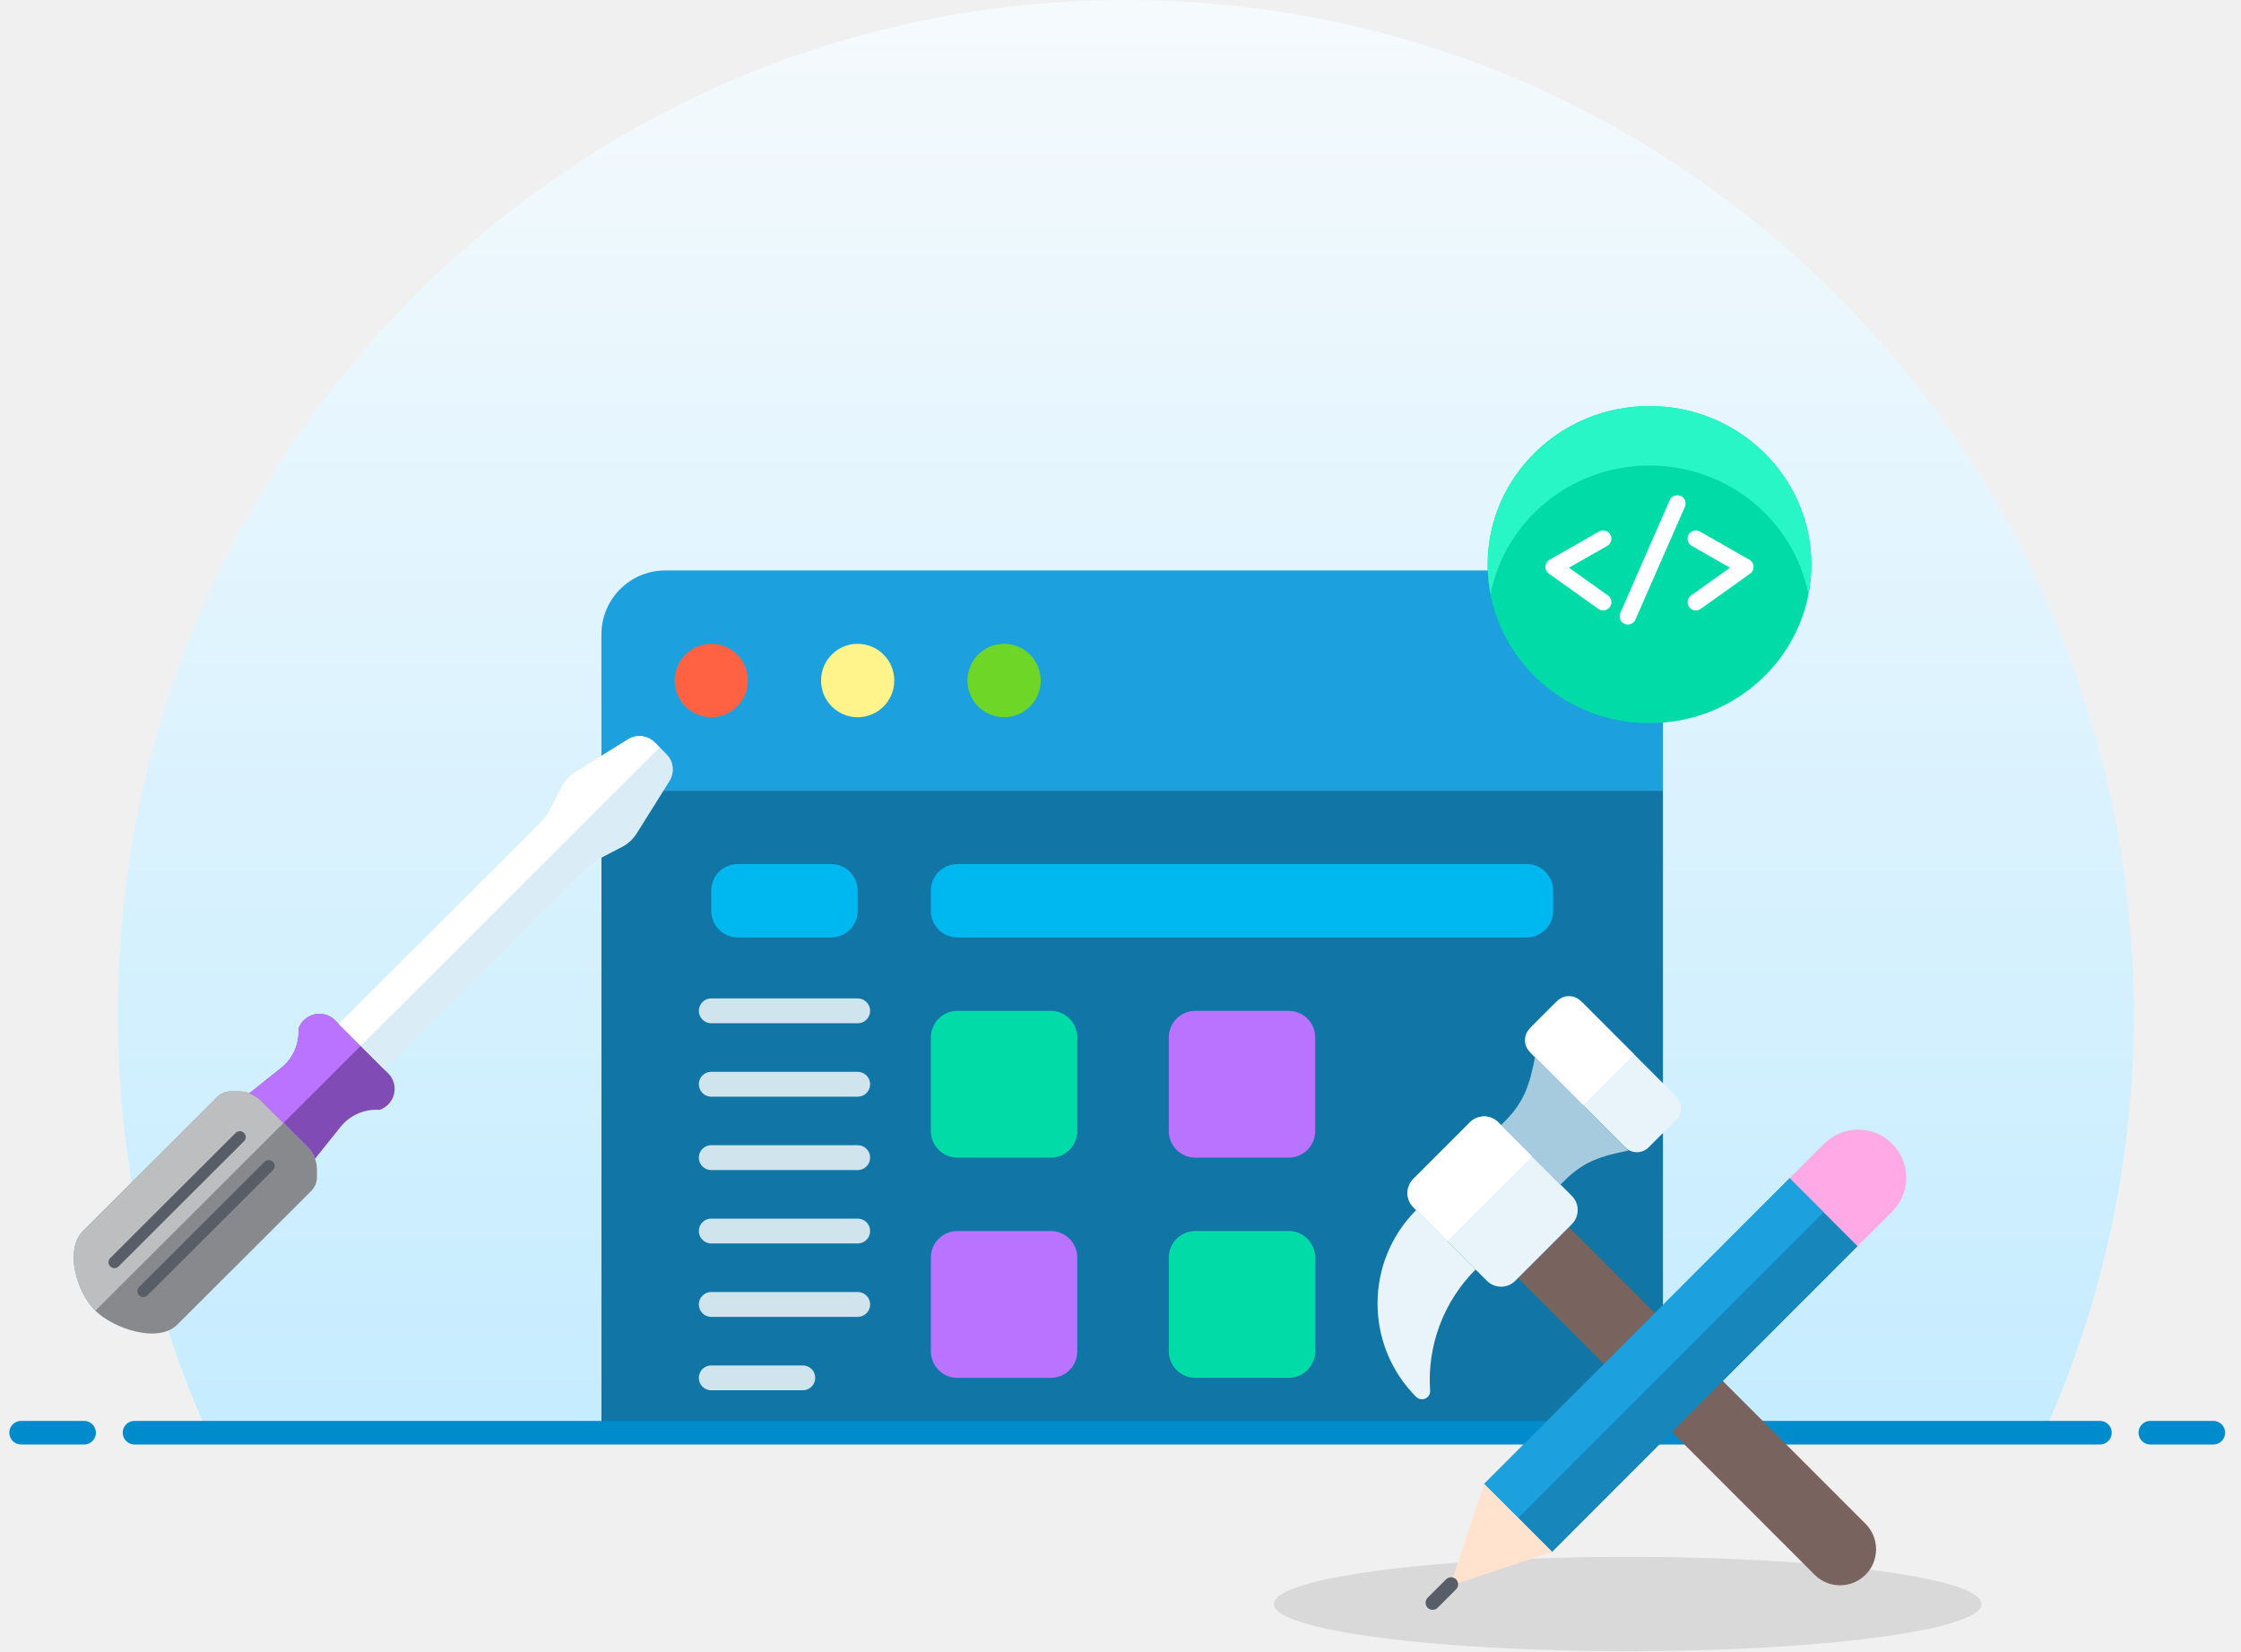
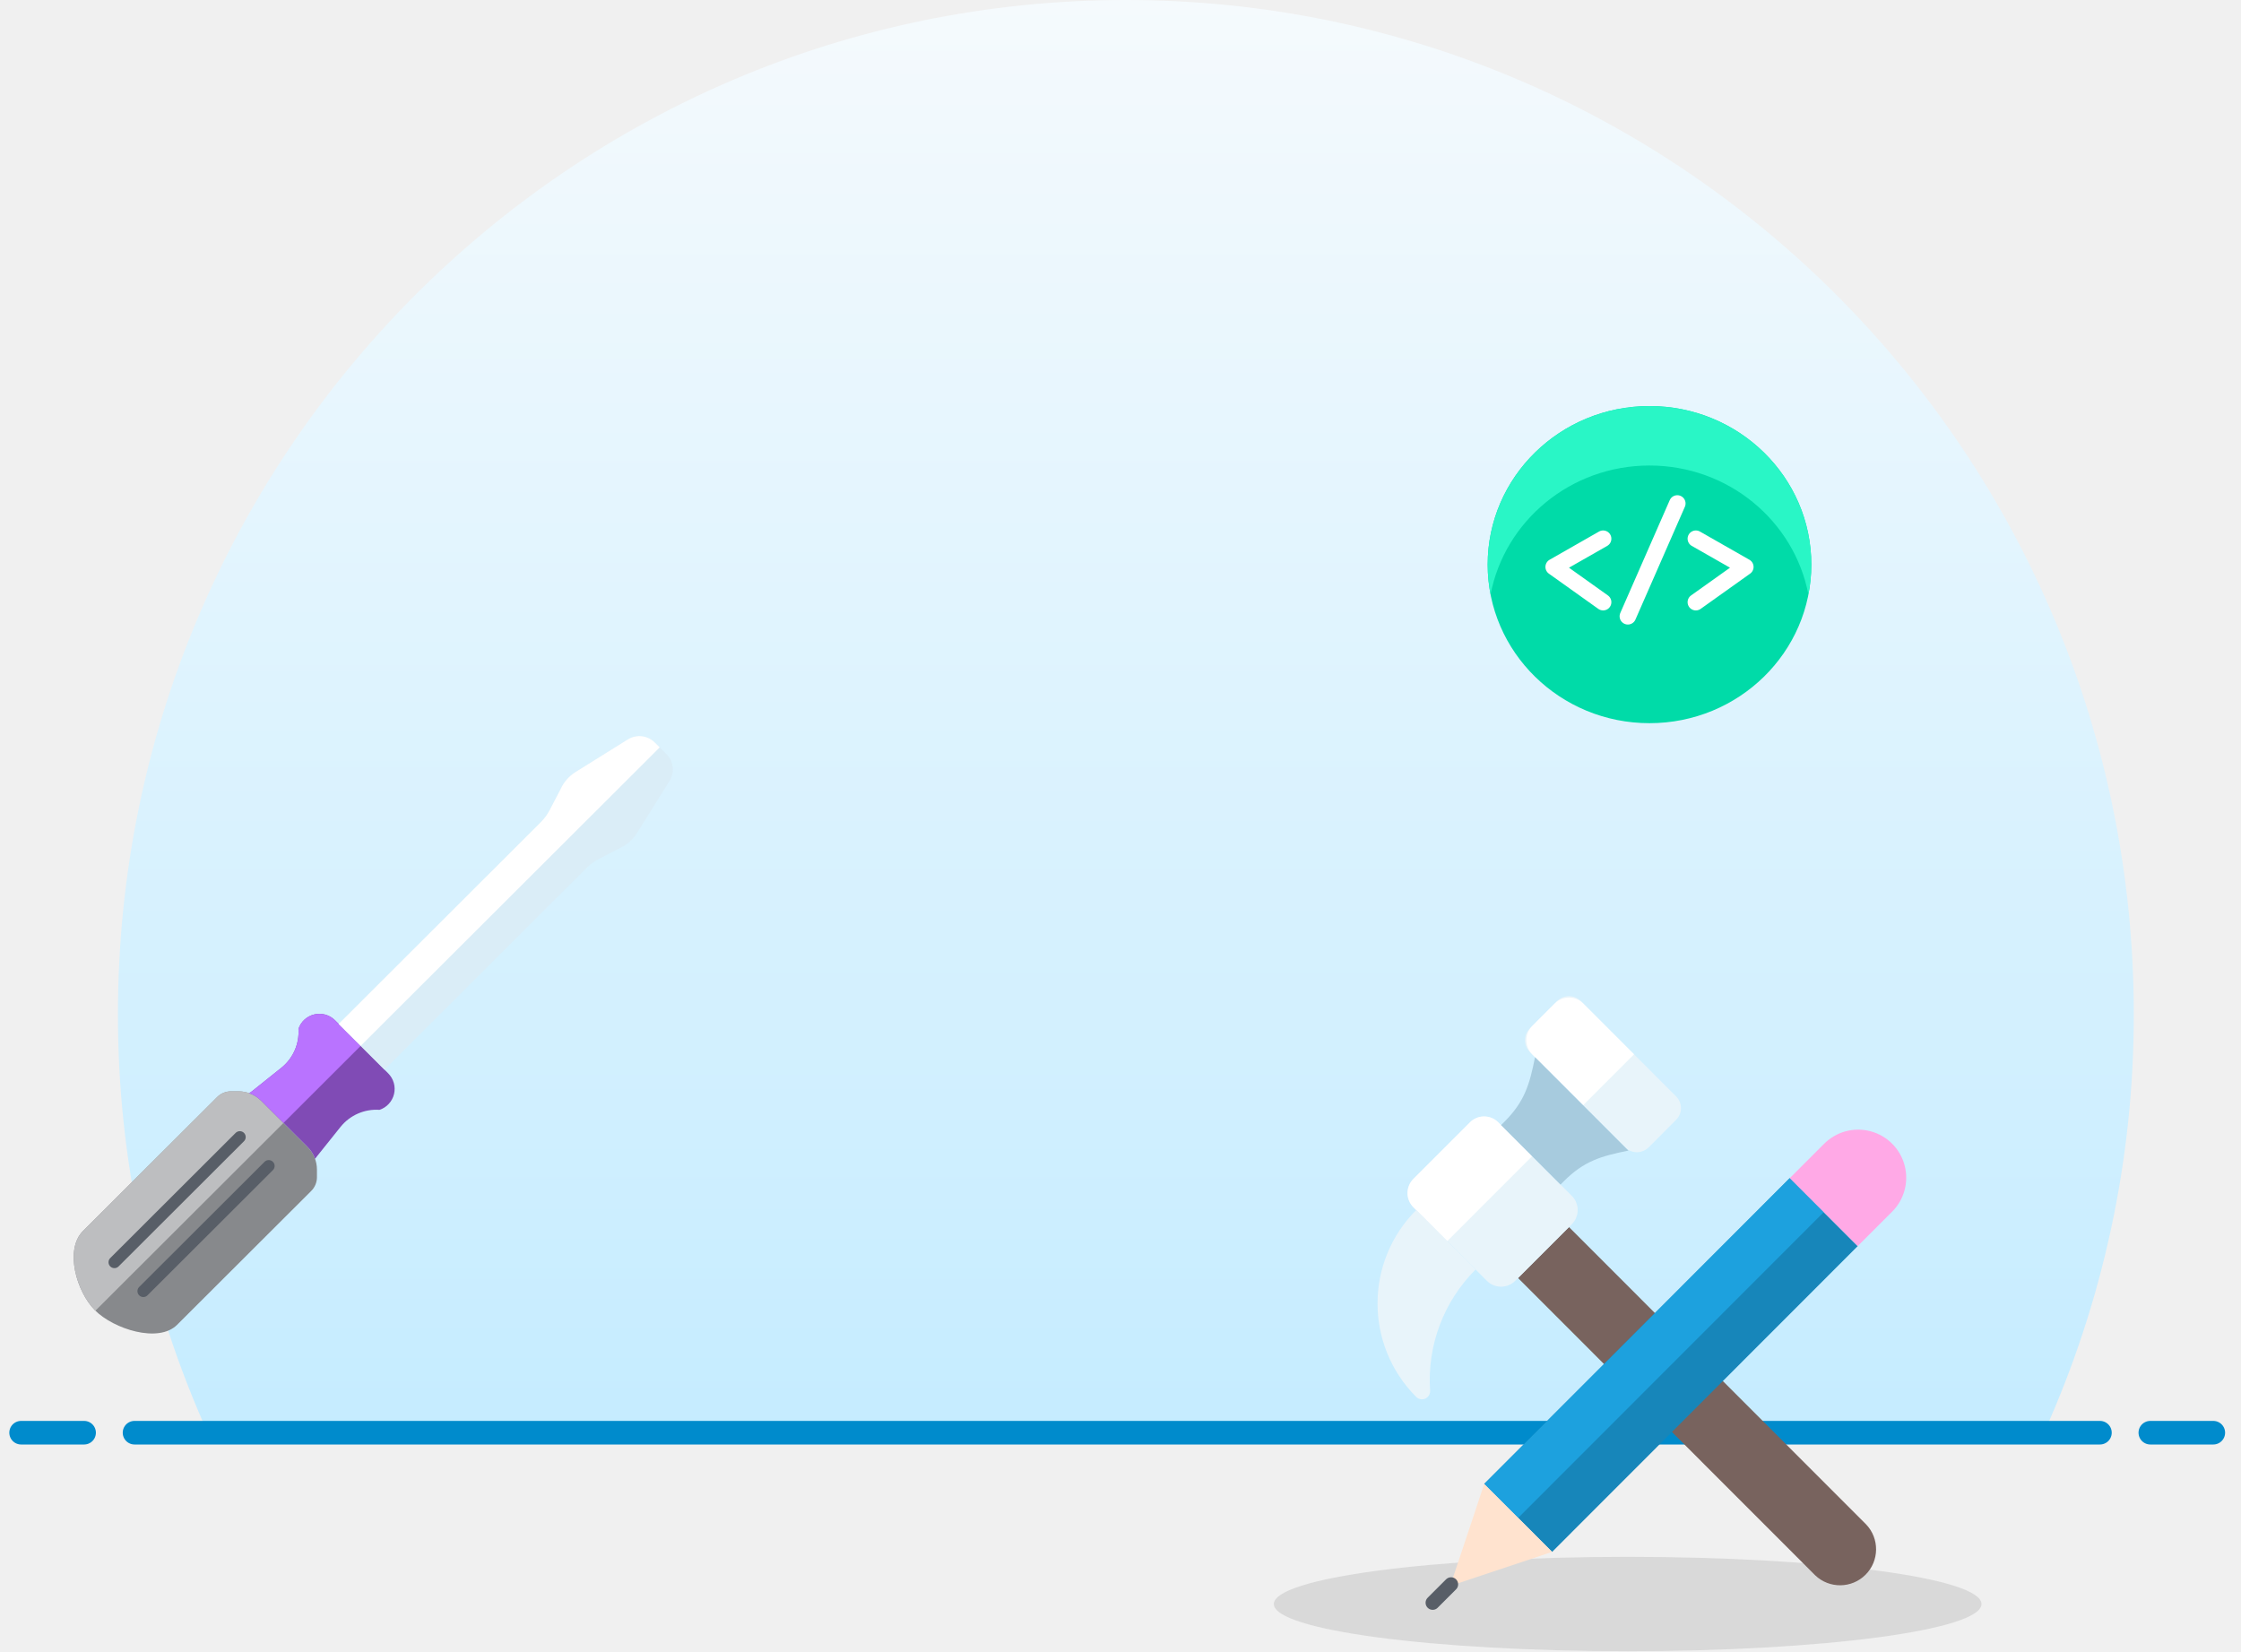
- <svg xmlns="http://www.w3.org/2000/svg" xmlns:xlink="http://www.w3.org/1999/xlink" width="95" height="70" viewBox="0 0 95 70">
-   <defs>
-     <linearGradient id="a" x1="50%" x2="50%" y1="0%" y2="100%">
-       <stop offset="0%" stop-color="#F5FAFD" />
-       <stop offset="100%" stop-color="#C5ECFF" />
-     </linearGradient>
-     <path id="b" d="M0 0h60v43H0z" />
-   </defs>
+ <svg xmlns="http://www.w3.org/2000/svg" height="70" viewBox="0 0 95 70" width="95">
+   <linearGradient id="a" x1="50%" x2="50%" y1="0%" y2="100%">
+     <stop offset="0" stop-color="#f5fafd" />
+     <stop offset="1" stop-color="#c5ecff" />
+   </linearGradient>
+   <mask id="b" fill="#fff">
+     <path d="m0 0h60v43h-60z" fill="none" />
+   </mask>
  <g fill="none" fill-rule="evenodd">
-     <path fill="url(#a)" d="M90.455 43c0-23.748-19.13-43-42.728-43C24.13 0 5 19.252 5 43a43.063 43.063 0 0 0 3.806 17.737h77.842A43.047 43.047 0 0 0 90.455 43" />
-     <g transform="translate(18 18)">
-       <mask id="c" fill="#fff">
-         <use xlink:href="#b" />
-       </mask>
-       <g mask="url(#c)">
-         <path fill="#1176A5" d="M49.796 45.08H10.195a2.71 2.71 0 0 1-2.699-2.707V15.518h44.999v26.855a2.71 2.71 0 0 1-2.699 2.706" />
-         <path fill="#1DA1DE" d="M52.495 15.518h-45v-6.63a2.711 2.711 0 0 1 2.7-2.705h39.602a2.71 2.71 0 0 1 2.698 2.706v6.629z" />
-         <path fill="#FF6242" d="M13.703 10.85c0 .86-.694 1.556-1.551 1.556A1.553 1.553 0 0 1 10.6 10.85c0-.859.694-1.556 1.552-1.556.857 0 1.551.697 1.551 1.556" />
-         <path fill="#FFF48C" d="M19.91 10.85c0 .86-.694 1.556-1.552 1.556a1.554 1.554 0 0 1-1.552-1.556c0-.859.695-1.556 1.552-1.556.858 0 1.552.697 1.552 1.556" />
-         <path fill="#6DD627" d="M26.117 10.85c0 .86-.695 1.556-1.552 1.556a1.553 1.553 0 0 1-1.552-1.556c0-.859.694-1.556 1.552-1.556.857 0 1.552.697 1.552 1.556" />
-         <path fill="#00DBA8" d="M26.544 31.076h-3.959c-.62 0-1.124-.505-1.124-1.127V25.98c0-.622.504-1.127 1.124-1.127h3.959c.622 0 1.124.505 1.124 1.127v3.969c0 .622-.502 1.127-1.124 1.127" />
-         <path fill="#B973FF" d="M36.63 31.076h-3.958a1.126 1.126 0 0 1-1.125-1.127V25.98c0-.622.504-1.127 1.125-1.127h3.958c.621 0 1.124.505 1.124 1.127v3.969c0 .622-.503 1.127-1.124 1.127m-10.086 9.336h-3.959c-.62 0-1.124-.505-1.124-1.128v-3.968c0-.624.504-1.128 1.124-1.128h3.959c.622 0 1.124.504 1.124 1.128v3.968c0 .623-.502 1.128-1.124 1.128" />
-         <path fill="#00DBA8" d="M36.63 40.412h-3.958a1.127 1.127 0 0 1-1.125-1.128v-3.968c0-.624.504-1.128 1.125-1.128h3.958c.621 0 1.124.504 1.124 1.128v3.968c0 .623-.503 1.128-1.124 1.128" />
-         <path fill="#00B8F0" d="M17.234 21.742h-3.958c-.62 0-1.125-.506-1.125-1.128v-.857c0-.623.504-1.127 1.125-1.127h3.958c.621 0 1.124.504 1.124 1.127v.857c0 .622-.503 1.128-1.124 1.128m29.482 0h-24.13a1.127 1.127 0 0 1-1.125-1.128v-.857c0-.623.504-1.127 1.124-1.127h24.131c.62 0 1.125.504 1.125 1.127v.857c0 .622-.504 1.128-1.125 1.128" />
-         <path stroke="#FFF" stroke-linecap="round" stroke-linejoin="round" stroke-width="1.053" d="M12.152 24.853h6.207m-6.207 3.112h6.207m-6.207 3.111h6.207m-6.207 3.112h6.207M12.152 37.3h6.207m-6.207 3.112h3.88" opacity=".797" />
-       </g>
+     <path d="m90.455 43c0-23.748-19.13-43-42.728-43-23.597 0-42.727 19.252-42.727 43a43.063 43.063 0 0 0 3.806 17.737h77.842a43.047 43.047 0 0 0 3.807-17.737" fill="url(#a)" />
+     <g mask="url(#b)" transform="translate(18 18)">
+       <path d="m49.796 45.08h-39.601a2.71 2.71 0 0 1 -2.699-2.707v-26.855h44.999v26.855a2.71 2.71 0 0 1 -2.699 2.706" fill="#1176a5" />
+       <path d="m52.495 15.518h-45v-6.63a2.711 2.711 0 0 1 2.7-2.705h39.602a2.71 2.71 0 0 1 2.698 2.706z" fill="#1da1de" />
+       <path d="m13.703 10.85c0 .86-.694 1.556-1.551 1.556a1.553 1.553 0 0 1 -1.552-1.556c0-.859.694-1.556 1.552-1.556.857 0 1.551.697 1.551 1.556" fill="#ff6242" />
+       <path d="m19.91 10.85c0 .86-.694 1.556-1.552 1.556a1.554 1.554 0 0 1 -1.552-1.556c0-.859.695-1.556 1.552-1.556.858 0 1.552.697 1.552 1.556" fill="#fff48c" />
+       <path d="m26.117 10.85c0 .86-.695 1.556-1.552 1.556a1.553 1.553 0 0 1 -1.552-1.556c0-.859.694-1.556 1.552-1.556.857 0 1.552.697 1.552 1.556" fill="#6dd627" />
+       <path d="m26.544 31.076h-3.959c-.62 0-1.124-.505-1.124-1.127v-3.969c0-.622.504-1.127 1.124-1.127h3.959c.622 0 1.124.505 1.124 1.127v3.969c0 .622-.502 1.127-1.124 1.127" fill="#00dba8" />
+       <path d="m36.63 31.076h-3.958a1.126 1.126 0 0 1 -1.125-1.127v-3.969c0-.622.504-1.127 1.125-1.127h3.958c.621 0 1.124.505 1.124 1.127v3.969c0 .622-.503 1.127-1.124 1.127m-10.086 9.336h-3.959c-.62 0-1.124-.505-1.124-1.128v-3.968c0-.624.504-1.128 1.124-1.128h3.959c.622 0 1.124.504 1.124 1.128v3.968c0 .623-.502 1.128-1.124 1.128" fill="#b973ff" />
+       <path d="m36.63 40.412h-3.958a1.127 1.127 0 0 1 -1.125-1.128v-3.968c0-.624.504-1.128 1.125-1.128h3.958c.621 0 1.124.504 1.124 1.128v3.968c0 .623-.503 1.128-1.124 1.128" fill="#00dba8" />
+       <path d="m17.234 21.742h-3.958c-.62 0-1.125-.506-1.125-1.128v-.857c0-.623.504-1.127 1.125-1.127h3.958c.621 0 1.124.504 1.124 1.127v.857c0 .622-.503 1.128-1.124 1.128m29.482 0h-24.13a1.127 1.127 0 0 1 -1.125-1.128v-.857c0-.623.504-1.127 1.124-1.127h24.131c.62 0 1.125.504 1.125 1.127v.857c0 .622-.504 1.128-1.125 1.128" fill="#00b8f0" />
+       <path d="m12.152 24.853h6.207m-6.207 3.112h6.207m-6.207 3.111h6.207m-6.207 3.112h6.207m-6.207 3.112h6.207m-6.207 3.112h3.88" opacity=".797" stroke="#fff" stroke-linecap="round" stroke-linejoin="round" stroke-width="1.053" />
    </g>
-     <path fill="#020202" d="M84 68c0 1.105-6.715 2-15 2s-15-.895-15-2c0-1.104 6.715-2 15-2s15 .896 15 2" opacity=".096" />
-     <path stroke="#008BCC" stroke-linecap="round" stroke-linejoin="round" d="M5.703 60.737H89.02m-88.125 0h2.67m87.591 0h2.67" />
-     <path fill="#78635E" d="M79.106 64.622a1.527 1.527 0 0 1-2.158 2.16L64.353 54.18l2.16-2.16 12.593 12.603z" />
-     <path fill="#E8F4FA" d="M66.633 50.698a.85.85 0 0 1 0 1.2l-2.4 2.401a.849.849 0 0 1-1.2 0l-3.116-3.119a.849.849 0 0 1 0-1.201l2.398-2.4a.847.847 0 0 1 1.2 0l3.119 3.12z" />
-     <path fill="#FFF" d="M63.514 47.578a.848.848 0 0 0-1.2 0l-2.399 2.4a.849.849 0 0 0 0 1.2l1.437 1.438 3.598-3.601-1.436-1.437z" />
-     <path fill="#E8F4FA" d="M60.035 51.299a5.605 5.605 0 0 0 0 7.921.346.346 0 0 0 .59-.266 6.615 6.615 0 0 1 1.929-5.135l-2.519-2.52zm11.018-3.825l-1.166 1.167a.703.703 0 0 1-.993 0l-4.044-4.047a.704.704 0 0 1 0-.994l1.165-1.167a.703.703 0 0 1 .994 0l4.044 4.047a.702.702 0 0 1 0 .994" />
-     <path fill="#FFF" d="M67.112 42.536a.847.847 0 0 0-1.2 0l-.96.96a.852.852 0 0 0 0 1.2l2.158 2.16 2.16-2.161-2.159-2.159z" />
-     <path fill="#A7CBDE" d="M65.073 44.817c-.233 1.173-.451 1.892-1.298 2.738l-.142.142 2.52 2.522.142-.143c.845-.846 1.562-1.064 2.736-1.298l-3.958-3.961z" />
-     <path fill="#1786BA" d="M65.797 65.79l-2.879-2.881 12.954-12.964 2.879 2.882z" />
-     <path fill="#1DA1DE" d="M75.872 49.945L62.919 62.909l1.439 1.44 12.954-12.963z" />
-     <path fill="#FFE3CF" d="M62.918 62.909l-1.439 4.321 4.318-1.44z" />
-     <path fill="#FFA9E6" d="M78.751 52.826l-2.879-2.88 1.44-1.441a2.037 2.037 0 1 1 2.88 2.881l-1.44 1.44z" />
-     <path stroke="#585E67" stroke-linecap="round" stroke-linejoin="round" stroke-width=".6" d="M60.733 67.946l.78-.78" />
-     <g>
-       <path fill="#00DBA8" d="M76.785 23.936c0 3.713-3.071 6.722-6.86 6.722s-6.86-3.01-6.86-6.722c0-3.713 3.071-6.722 6.86-6.722s6.86 3.01 6.86 6.722" />
-       <path fill="#29F6C6" d="M69.925 19.735c3.348 0 6.133 2.352 6.735 5.462.08-.41.125-.83.125-1.261 0-3.713-3.071-6.722-6.86-6.722s-6.86 3.01-6.86 6.722c0 .431.045.852.124 1.26.603-3.109 3.387-5.461 6.736-5.461" />
-       <path stroke="#FFF" stroke-linecap="round" stroke-linejoin="round" stroke-width=".7" d="M67.959 22.838l-2.096 1.196 2.096 1.494m3.931 0l2.097-1.494-2.097-1.196m-2.882 3.288l2.096-4.782" />
-     </g>
-     <path fill="#87898C" d="M10.112 46.265h-.32a.827.827 0 0 0-.584.242L3.52 52.184c-.79.79-.28 2.58.511 3.368.79.79 2.685 1.401 3.476.612l5.688-5.677a.822.822 0 0 0 .241-.583v-.32c0-.36-.143-.706-.398-.962l-1.963-1.958a1.364 1.364 0 0 0-.963-.399" />
-     <path fill="#BDBEC0" d="M9.208 46.507a.828.828 0 0 1 .583-.242h.32c.363 0 .71.143.964.4l.943.94-7.974 7.96-.013-.012c-.79-.79-1.302-2.58-.511-3.369l5.688-5.677z" />
-     <path fill="#804BB5" d="M13.357 49.126a1.358 1.358 0 0 0-.32-.504l-1.962-1.958a1.372 1.372 0 0 0-.51-.321l.112-.078 1.248-.997c.498-.398.77-1.015.727-1.65a.937.937 0 0 1 1.55-.365l2.254 2.25a.934.934 0 0 1-.367 1.547 1.949 1.949 0 0 0-1.654.724l-.998 1.247-.08.105z" />
-     <path fill="#B973FF" d="M11.925 45.268c.498-.398.77-1.015.727-1.65a.937.937 0 0 1 1.55-.365l1.087 1.086-3.271 3.266-.943-.941a1.372 1.372 0 0 0-.51-.321l.112-.078 1.248-.997z" />
-     <path fill="#DAEDF7" d="M28.382 33.11l-1.387 2.216a1.656 1.656 0 0 1-.73.633l-.896.466c-.184.096-.353.22-.5.367l-8.57 8.555-1.942-1.94 8.57-8.555c.147-.146.27-.314.366-.498l.468-.894c.134-.301.355-.555.634-.73l2.22-1.384a.924.924 0 0 1 1.142.13l.495.493a.92.92 0 0 1 .13 1.14" />
-     <path fill="#FFF" d="M23.294 34.354l.467-.894c.134-.302.355-.555.634-.73l2.22-1.384a.924.924 0 0 1 1.142.13l.209.208-12.677 12.654-.932-.93 8.57-8.556a2.05 2.05 0 0 0 .367-.498" />
-     <path stroke="#585E67" stroke-linecap="round" stroke-linejoin="round" stroke-width=".5" d="M6.076 54.736l5.316-5.307M4.85 53.511l5.316-5.307" />
+     <path d="m84 68c0 1.105-6.715 2-15 2s-15-.895-15-2c0-1.104 6.715-2 15-2s15 .896 15 2" fill="#020202" opacity=".096" />
+     <path d="m5.703 60.737h83.317m-88.125 0h2.67m87.591 0h2.67" stroke="#008bcc" stroke-linecap="round" stroke-linejoin="round" />
+     <path d="m79.106 64.622a1.527 1.527 0 0 1 -2.158 2.16l-12.595-12.602 2.16-2.16 12.593 12.603z" fill="#78635e" />
+     <path d="m66.633 50.698a.85.85 0 0 1 0 1.2l-2.4 2.401a.849.849 0 0 1 -1.2 0l-3.116-3.119a.849.849 0 0 1 0-1.201l2.398-2.4a.847.847 0 0 1 1.2 0l3.119 3.12z" fill="#e8f4fa" />
+     <path d="m63.514 47.578a.848.848 0 0 0 -1.2 0l-2.399 2.4a.849.849 0 0 0 0 1.2l1.437 1.438 3.598-3.601z" fill="#fff" />
+     <path d="m60.035 51.299a5.605 5.605 0 0 0 0 7.921.346.346 0 0 0 .59-.266 6.615 6.615 0 0 1 1.929-5.135zm11.018-3.825-1.166 1.167a.703.703 0 0 1 -.993 0l-4.044-4.047a.704.704 0 0 1 0-.994l1.165-1.167a.703.703 0 0 1 .994 0l4.044 4.047a.702.702 0 0 1 0 .994" fill="#e8f4fa" />
+     <path d="m67.112 42.536a.847.847 0 0 0 -1.2 0l-.96.96a.852.852 0 0 0 0 1.2l2.158 2.16 2.16-2.161-2.159-2.159z" fill="#fff" />
+     <path d="m65.073 44.817c-.233 1.173-.451 1.892-1.298 2.738l-.142.142 2.52 2.522.142-.143c.845-.846 1.562-1.064 2.736-1.298z" fill="#a7cbde" />
+     <path d="m65.797 65.79-2.879-2.881 12.954-12.964 2.879 2.882z" fill="#1786ba" />
+     <path d="m75.872 49.945-12.953 12.964 1.439 1.44 12.954-12.963z" fill="#1da1de" />
+     <path d="m62.918 62.909-1.439 4.321 4.318-1.44z" fill="#ffe3cf" />
+     <path d="m78.751 52.826-2.879-2.88 1.44-1.441a2.037 2.037 0 1 1 2.88 2.881l-1.44 1.44z" fill="#ffa9e6" />
+     <path d="m60.733 67.946.78-.78" stroke="#585e67" stroke-linecap="round" stroke-linejoin="round" stroke-width=".6" />
+     <path d="m76.785 23.936c0 3.713-3.071 6.722-6.86 6.722s-6.86-3.01-6.86-6.722c0-3.713 3.071-6.722 6.86-6.722s6.86 3.01 6.86 6.722" fill="#00dba8" />
+     <path d="m69.925 19.735c3.348 0 6.133 2.352 6.735 5.462.08-.41.125-.83.125-1.261 0-3.713-3.071-6.722-6.86-6.722s-6.86 3.01-6.86 6.722c0 .431.045.852.124 1.26.603-3.109 3.387-5.461 6.736-5.461" fill="#29f6c6" />
+     <path d="m67.959 22.838-2.096 1.196 2.096 1.494m3.931 0 2.097-1.494-2.097-1.196m-2.882 3.288 2.096-4.782" stroke="#fff" stroke-linecap="round" stroke-linejoin="round" stroke-width=".7" />
+     <path d="m10.112 46.265h-.32a.827.827 0 0 0 -.584.242l-5.688 5.677c-.79.79-.28 2.58.511 3.368.79.79 2.685 1.401 3.476.612l5.688-5.677a.822.822 0 0 0 .241-.583v-.32c0-.36-.143-.706-.398-.962l-1.963-1.958a1.364 1.364 0 0 0 -.963-.399" fill="#87898c" />
+     <path d="m9.208 46.507a.828.828 0 0 1 .583-.242h.32c.363 0 .71.143.964.4l.943.94-7.974 7.96-.013-.012c-.79-.79-1.302-2.58-.511-3.369z" fill="#bdbec0" />
+     <path d="m13.357 49.126a1.358 1.358 0 0 0 -.32-.504l-1.962-1.958a1.372 1.372 0 0 0 -.51-.321l.112-.078 1.248-.997c.498-.398.77-1.015.727-1.65a.937.937 0 0 1 1.55-.365l2.254 2.25a.934.934 0 0 1 -.367 1.547 1.949 1.949 0 0 0 -1.654.724l-.998 1.247z" fill="#804bb5" />
+     <path d="m11.925 45.268c.498-.398.77-1.015.727-1.65a.937.937 0 0 1 1.55-.365l1.087 1.086-3.271 3.266-.943-.941a1.372 1.372 0 0 0 -.51-.321l.112-.078z" fill="#b973ff" />
+     <path d="m28.382 33.11-1.387 2.216a1.656 1.656 0 0 1 -.73.633l-.896.466c-.184.096-.353.22-.5.367l-8.57 8.555-1.942-1.94 8.57-8.555c.147-.146.27-.314.366-.498l.468-.894c.134-.301.355-.555.634-.73l2.22-1.384a.924.924 0 0 1 1.142.13l.495.493a.92.92 0 0 1 .13 1.14" fill="#daedf7" />
+     <path d="m23.294 34.354.467-.894c.134-.302.355-.555.634-.73l2.22-1.384a.924.924 0 0 1 1.142.13l.209.208-12.677 12.654-.932-.93 8.57-8.556a2.05 2.05 0 0 0 .367-.498" fill="#fff" />
+     <path d="m6.076 54.736 5.316-5.307m-6.542 4.082 5.316-5.307" stroke="#585e67" stroke-linecap="round" stroke-linejoin="round" stroke-width=".5" />
  </g>
</svg>
